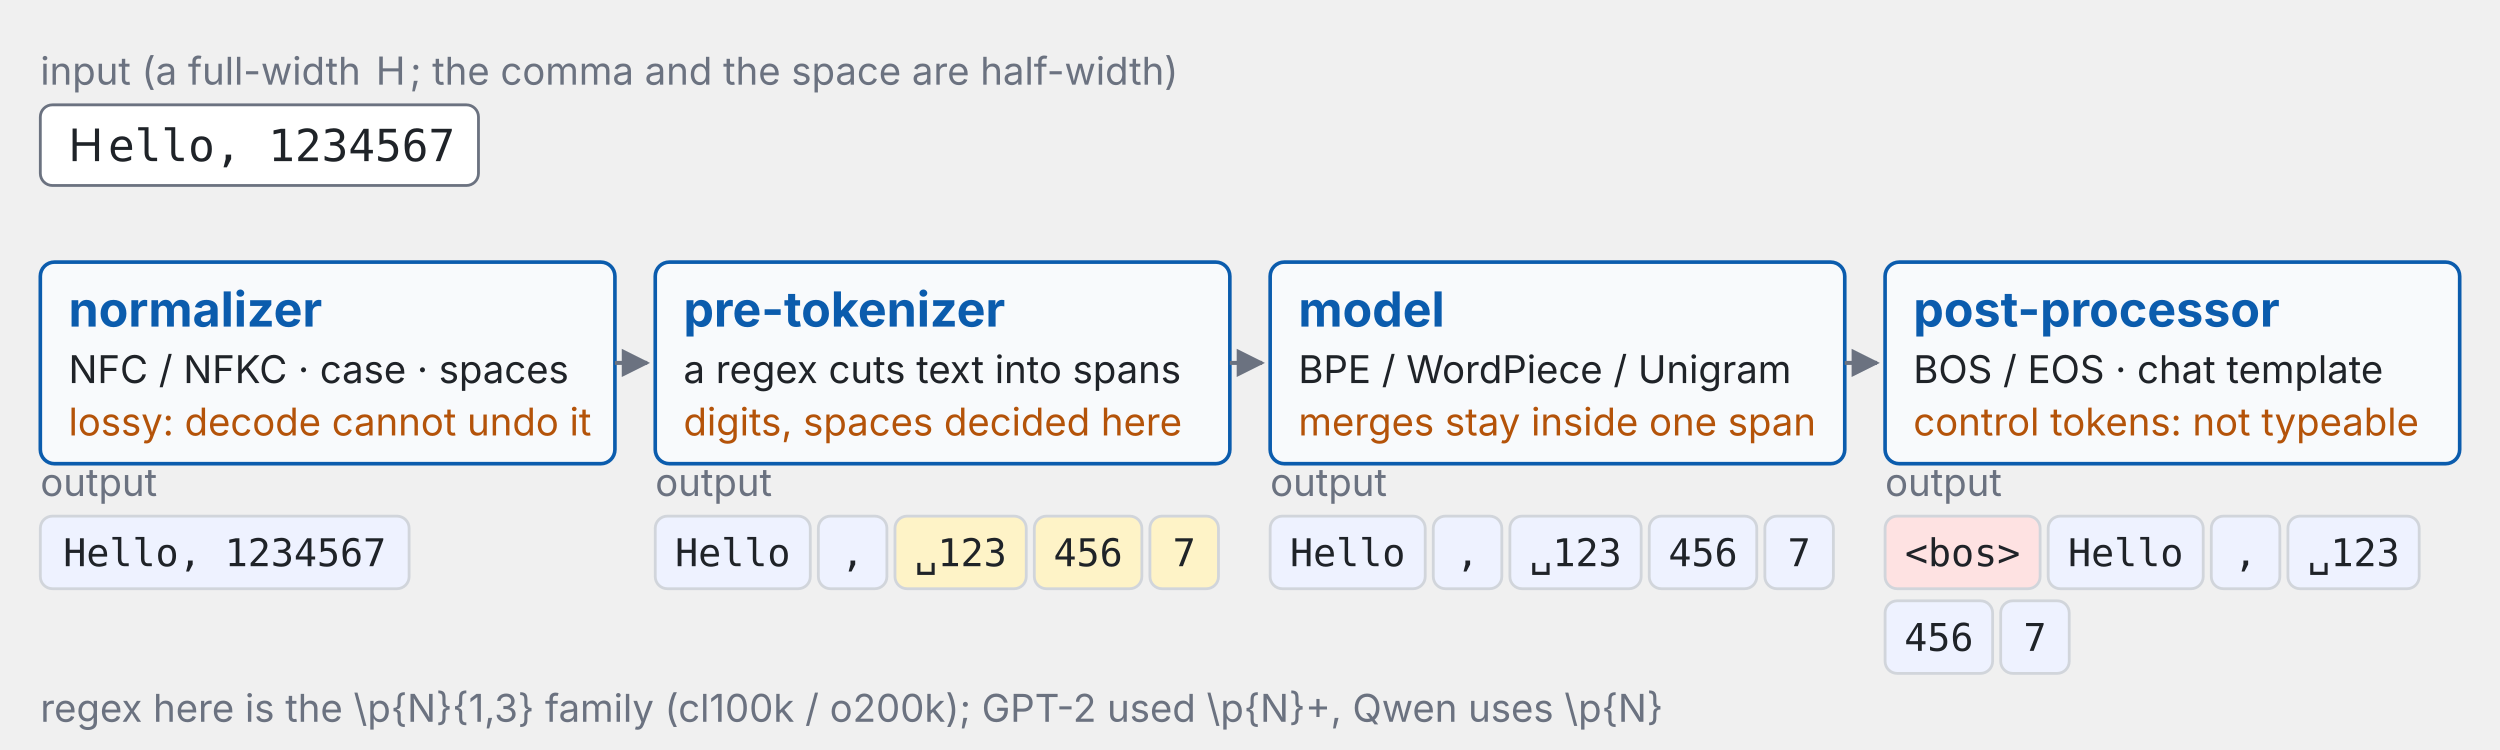
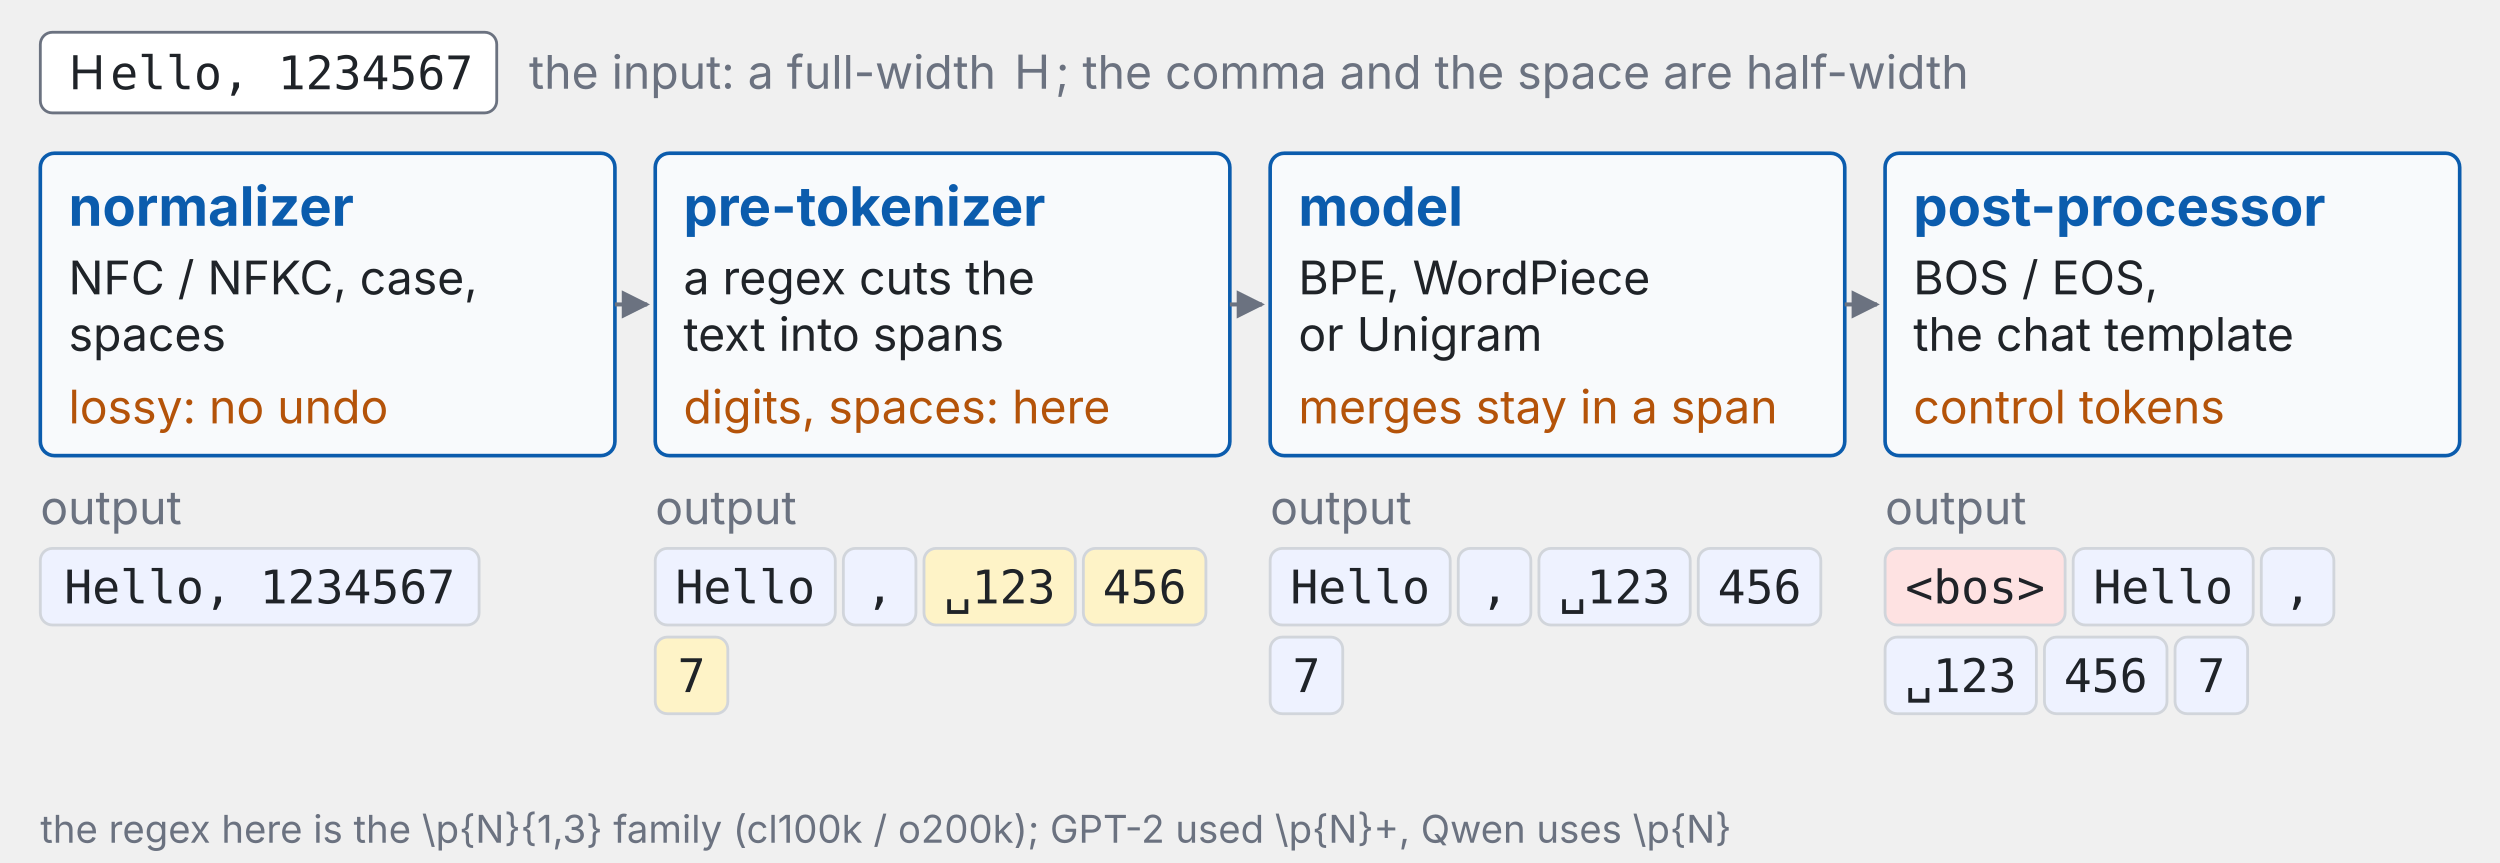
- <svg xmlns="http://www.w3.org/2000/svg" viewBox="0 0 1240 372" width="100%" font-family="-apple-system,BlinkMacSystemFont,Segoe UI,Helvetica Neue,PingFang TC,Noto Sans TC,sans-serif">
+ <svg xmlns="http://www.w3.org/2000/svg" viewBox="0 0 1240 428" width="100%" font-family="-apple-system,BlinkMacSystemFont,Segoe UI,Helvetica Neue,PingFang TC,Noto Sans TC,sans-serif">
  <defs>
    <marker id="ah-pipeline" viewBox="0 0 10 10" refX="9" refY="5" markerWidth="7" markerHeight="7" orient="auto-start-reverse">
      <path d="M0,0 L10,5 L0,10 z" fill="#6b7280" />
    </marker>
  </defs>
-   <text x="20" y="42" font-size="19" fill="#6b7280" text-anchor="start" font-weight="400">input (a full-width Ｈ; the comma and the space are half-width)</text>
-   <rect x="20" y="52" width="217.32" height="40" rx="6" fill="#fff" stroke="#6b7280" stroke-width="1.4" />
-   <text x="128.66" y="79.92" font-size="22" fill="#1f2328" text-anchor="middle" font-weight="400" font-family="SF Mono,Menlo,Consolas,monospace">Ｈello, 1234567</text>
-   <rect x="20" y="130" width="285" height="100" rx="7" fill="#f8fafc" stroke="#0b5cad" stroke-width="1.8" />
-   <text x="34" y="162" font-size="24" fill="#0b5cad" text-anchor="start" font-weight="700">normalizer</text>
-   <text x="34" y="190" font-size="19" fill="#1f2328" text-anchor="start" font-weight="400">NFC / NFKC · case · spaces</text>
-   <text x="34" y="216" font-size="19" fill="#b45309" text-anchor="start" font-weight="400">lossy: decode cannot undo it</text>
-   <line x1="305" y1="180" x2="321" y2="180" stroke="#6b7280" stroke-width="2" marker-end="url(#ah-pipeline)" />
-   <text x="20" y="246" font-size="19" fill="#6b7280" text-anchor="start" font-weight="400">output</text>
-   <rect x="20" y="256" width="182.92" height="36" rx="6" fill="#eef2ff" stroke="#d1d5db" stroke-width="1.4" />
-   <text x="111.46" y="280.84" font-size="19" fill="#1f2328" text-anchor="middle" font-weight="400" font-family="SF Mono,Menlo,Consolas,monospace">Hello, 1234567</text>
+   <rect x="20" y="16" width="226.38" height="40" rx="6" fill="#fff" stroke="#6b7280" stroke-width="1.4" />
+   <text x="133.19" y="44.28" font-size="23" fill="#1f2328" text-anchor="middle" font-weight="400" font-family="SF Mono,Menlo,Consolas,monospace">Ｈello, 1234567</text>
+   <text x="262.38" y="44" font-size="23" fill="#6b7280" text-anchor="start" font-weight="400">the input: a full-width Ｈ; the comma and the space are half-width</text>
+   <rect x="20" y="76" width="285" height="150" rx="7" fill="#f8fafc" stroke="#0b5cad" stroke-width="1.8" />
+   <text x="34" y="112" font-size="27" fill="#0b5cad" text-anchor="start" font-weight="700">normalizer</text>
+   <text x="34" y="146" font-size="23" fill="#1f2328" text-anchor="start" font-weight="400">NFC / NFKC, case,</text>
+   <text x="34" y="174" font-size="23" fill="#1f2328" text-anchor="start" font-weight="400">spaces</text>
+   <text x="34" y="210" font-size="23" fill="#b45309" text-anchor="start" font-weight="400">lossy: no undo</text>
+   <line x1="305" y1="151" x2="321" y2="151" stroke="#6b7280" stroke-width="2" marker-end="url(#ah-pipeline)" />
+   <text x="20" y="260" font-size="23" fill="#6b7280" text-anchor="start" font-weight="400">output</text>
+   <rect x="20" y="272" width="217.64" height="38" rx="6" fill="#eef2ff" stroke="#d1d5db" stroke-width="1.4" />
+   <text x="128.82" y="299.28" font-size="23" fill="#1f2328" text-anchor="middle" font-weight="400" font-family="SF Mono,Menlo,Consolas,monospace">Hello, 1234567</text>
  <g class="fragment" data-fragment-index="2">
-     <rect x="325" y="130" width="285" height="100" rx="7" fill="#f8fafc" stroke="#0b5cad" stroke-width="1.8" />
-     <text x="339" y="162" font-size="24" fill="#0b5cad" text-anchor="start" font-weight="700">pre-tokenizer</text>
-     <text x="339" y="190" font-size="19" fill="#1f2328" text-anchor="start" font-weight="400">a regex cuts text into spans</text>
-     <text x="339" y="216" font-size="19" fill="#b45309" text-anchor="start" font-weight="400">digits, spaces decided here</text>
-     <line x1="610" y1="180" x2="626" y2="180" stroke="#6b7280" stroke-width="2" marker-end="url(#ah-pipeline)" />
-     <text x="325" y="246" font-size="19" fill="#6b7280" text-anchor="start" font-weight="400">output</text>
-     <rect x="325" y="256" width="76.9" height="36" rx="6" fill="#eef2ff" stroke="#d1d5db" stroke-width="1.4" />
-     <text x="363.45" y="280.84" font-size="19" fill="#1f2328" text-anchor="middle" font-weight="400" font-family="SF Mono,Menlo,Consolas,monospace">Hello</text>
-     <rect x="405.9" y="256" width="34" height="36" rx="6" fill="#eef2ff" stroke="#d1d5db" stroke-width="1.4" />
-     <text x="422.9" y="280.84" font-size="19" fill="#1f2328" text-anchor="middle" font-weight="400" font-family="SF Mono,Menlo,Consolas,monospace">,</text>
-     <rect x="443.9" y="256" width="65.12" height="36" rx="6" fill="#fef3c7" stroke="#d1d5db" stroke-width="1.4" />
-     <text x="476.46" y="280.84" font-size="19" fill="#1f2328" text-anchor="middle" font-weight="400" font-family="SF Mono,Menlo,Consolas,monospace">␣123</text>
-     <rect x="513.02" y="256" width="53.34" height="36" rx="6" fill="#fef3c7" stroke="#d1d5db" stroke-width="1.4" />
-     <text x="539.69" y="280.84" font-size="19" fill="#1f2328" text-anchor="middle" font-weight="400" font-family="SF Mono,Menlo,Consolas,monospace">456</text>
-     <rect x="570.36" y="256" width="34" height="36" rx="6" fill="#fef3c7" stroke="#d1d5db" stroke-width="1.4" />
-     <text x="587.36" y="280.84" font-size="19" fill="#1f2328" text-anchor="middle" font-weight="400" font-family="SF Mono,Menlo,Consolas,monospace">7</text>
+     <rect x="325" y="76" width="285" height="150" rx="7" fill="#f8fafc" stroke="#0b5cad" stroke-width="1.8" />
+     <text x="339" y="112" font-size="27" fill="#0b5cad" text-anchor="start" font-weight="700">pre-tokenizer</text>
+     <text x="339" y="146" font-size="23" fill="#1f2328" text-anchor="start" font-weight="400">a regex cuts the</text>
+     <text x="339" y="174" font-size="23" fill="#1f2328" text-anchor="start" font-weight="400">text into spans</text>
+     <text x="339" y="210" font-size="23" fill="#b45309" text-anchor="start" font-weight="400">digits, spaces: here</text>
+     <line x1="610" y1="151" x2="626" y2="151" stroke="#6b7280" stroke-width="2" marker-end="url(#ah-pipeline)" />
+     <text x="325" y="260" font-size="23" fill="#6b7280" text-anchor="start" font-weight="400">output</text>
+     <rect x="325" y="272" width="89.3" height="38" rx="6" fill="#eef2ff" stroke="#d1d5db" stroke-width="1.4" />
+     <text x="369.65" y="299.28" font-size="23" fill="#1f2328" text-anchor="middle" font-weight="400" font-family="SF Mono,Menlo,Consolas,monospace">Hello</text>
+     <rect x="418.3" y="272" width="36" height="38" rx="6" fill="#eef2ff" stroke="#d1d5db" stroke-width="1.4" />
+     <text x="436.3" y="299.28" font-size="23" fill="#1f2328" text-anchor="middle" font-weight="400" font-family="SF Mono,Menlo,Consolas,monospace">,</text>
+     <rect x="458.3" y="272" width="75.04" height="38" rx="6" fill="#fef3c7" stroke="#d1d5db" stroke-width="1.4" />
+     <text x="495.82" y="299.28" font-size="23" fill="#1f2328" text-anchor="middle" font-weight="400" font-family="SF Mono,Menlo,Consolas,monospace">␣123</text>
+     <rect x="537.34" y="272" width="60.78" height="38" rx="6" fill="#fef3c7" stroke="#d1d5db" stroke-width="1.4" />
+     <text x="567.73" y="299.28" font-size="23" fill="#1f2328" text-anchor="middle" font-weight="400" font-family="SF Mono,Menlo,Consolas,monospace">456</text>
+     <rect x="325" y="316" width="36" height="38" rx="6" fill="#fef3c7" stroke="#d1d5db" stroke-width="1.4" />
+     <text x="343" y="343.28" font-size="23" fill="#1f2328" text-anchor="middle" font-weight="400" font-family="SF Mono,Menlo,Consolas,monospace">7</text>
  </g>
  <g class="fragment" data-fragment-index="3">
-     <rect x="630" y="130" width="285" height="100" rx="7" fill="#f8fafc" stroke="#0b5cad" stroke-width="1.8" />
-     <text x="644" y="162" font-size="24" fill="#0b5cad" text-anchor="start" font-weight="700">model</text>
-     <text x="644" y="190" font-size="19" fill="#1f2328" text-anchor="start" font-weight="400">BPE / WordPiece / Unigram</text>
-     <text x="644" y="216" font-size="19" fill="#b45309" text-anchor="start" font-weight="400">merges stay inside one span</text>
-     <line x1="915" y1="180" x2="931" y2="180" stroke="#6b7280" stroke-width="2" marker-end="url(#ah-pipeline)" />
-     <text x="630" y="246" font-size="19" fill="#6b7280" text-anchor="start" font-weight="400">output</text>
-     <rect x="630" y="256" width="76.9" height="36" rx="6" fill="#eef2ff" stroke="#d1d5db" stroke-width="1.4" />
-     <text x="668.45" y="280.84" font-size="19" fill="#1f2328" text-anchor="middle" font-weight="400" font-family="SF Mono,Menlo,Consolas,monospace">Hello</text>
-     <rect x="710.9" y="256" width="34" height="36" rx="6" fill="#eef2ff" stroke="#d1d5db" stroke-width="1.4" />
-     <text x="727.9" y="280.84" font-size="19" fill="#1f2328" text-anchor="middle" font-weight="400" font-family="SF Mono,Menlo,Consolas,monospace">,</text>
-     <rect x="748.9" y="256" width="65.12" height="36" rx="6" fill="#eef2ff" stroke="#d1d5db" stroke-width="1.4" />
-     <text x="781.46" y="280.84" font-size="19" fill="#1f2328" text-anchor="middle" font-weight="400" font-family="SF Mono,Menlo,Consolas,monospace">␣123</text>
-     <rect x="818.02" y="256" width="53.34" height="36" rx="6" fill="#eef2ff" stroke="#d1d5db" stroke-width="1.4" />
-     <text x="844.69" y="280.84" font-size="19" fill="#1f2328" text-anchor="middle" font-weight="400" font-family="SF Mono,Menlo,Consolas,monospace">456</text>
-     <rect x="875.36" y="256" width="34" height="36" rx="6" fill="#eef2ff" stroke="#d1d5db" stroke-width="1.4" />
-     <text x="892.36" y="280.84" font-size="19" fill="#1f2328" text-anchor="middle" font-weight="400" font-family="SF Mono,Menlo,Consolas,monospace">7</text>
+     <rect x="630" y="76" width="285" height="150" rx="7" fill="#f8fafc" stroke="#0b5cad" stroke-width="1.8" />
+     <text x="644" y="112" font-size="27" fill="#0b5cad" text-anchor="start" font-weight="700">model</text>
+     <text x="644" y="146" font-size="23" fill="#1f2328" text-anchor="start" font-weight="400">BPE, WordPiece</text>
+     <text x="644" y="174" font-size="23" fill="#1f2328" text-anchor="start" font-weight="400">or Unigram</text>
+     <text x="644" y="210" font-size="23" fill="#b45309" text-anchor="start" font-weight="400">merges stay in a span</text>
+     <line x1="915" y1="151" x2="931" y2="151" stroke="#6b7280" stroke-width="2" marker-end="url(#ah-pipeline)" />
+     <text x="630" y="260" font-size="23" fill="#6b7280" text-anchor="start" font-weight="400">output</text>
+     <rect x="630" y="272" width="89.3" height="38" rx="6" fill="#eef2ff" stroke="#d1d5db" stroke-width="1.4" />
+     <text x="674.65" y="299.28" font-size="23" fill="#1f2328" text-anchor="middle" font-weight="400" font-family="SF Mono,Menlo,Consolas,monospace">Hello</text>
+     <rect x="723.3" y="272" width="36" height="38" rx="6" fill="#eef2ff" stroke="#d1d5db" stroke-width="1.4" />
+     <text x="741.3" y="299.28" font-size="23" fill="#1f2328" text-anchor="middle" font-weight="400" font-family="SF Mono,Menlo,Consolas,monospace">,</text>
+     <rect x="763.3" y="272" width="75.04" height="38" rx="6" fill="#eef2ff" stroke="#d1d5db" stroke-width="1.4" />
+     <text x="800.82" y="299.28" font-size="23" fill="#1f2328" text-anchor="middle" font-weight="400" font-family="SF Mono,Menlo,Consolas,monospace">␣123</text>
+     <rect x="842.34" y="272" width="60.78" height="38" rx="6" fill="#eef2ff" stroke="#d1d5db" stroke-width="1.4" />
+     <text x="872.73" y="299.28" font-size="23" fill="#1f2328" text-anchor="middle" font-weight="400" font-family="SF Mono,Menlo,Consolas,monospace">456</text>
+     <rect x="630" y="316" width="36" height="38" rx="6" fill="#eef2ff" stroke="#d1d5db" stroke-width="1.4" />
+     <text x="648" y="343.28" font-size="23" fill="#1f2328" text-anchor="middle" font-weight="400" font-family="SF Mono,Menlo,Consolas,monospace">7</text>
  </g>
  <g class="fragment" data-fragment-index="4">
-     <rect x="935" y="130" width="285" height="100" rx="7" fill="#f8fafc" stroke="#0b5cad" stroke-width="1.8" />
-     <text x="949" y="162" font-size="24" fill="#0b5cad" text-anchor="start" font-weight="700">post-processor</text>
-     <text x="949" y="190" font-size="19" fill="#1f2328" text-anchor="start" font-weight="400">BOS / EOS · chat template</text>
-     <text x="949" y="216" font-size="19" fill="#b45309" text-anchor="start" font-weight="400">control tokens: not typeable</text>
-     <text x="935" y="246" font-size="19" fill="#6b7280" text-anchor="start" font-weight="400">output</text>
-     <rect x="935" y="256" width="76.9" height="36" rx="6" fill="#fee2e2" stroke="#d1d5db" stroke-width="1.4" />
-     <text x="973.45" y="280.84" font-size="19" fill="#1f2328" text-anchor="middle" font-weight="400" font-family="SF Mono,Menlo,Consolas,monospace">&lt;bos&gt;</text>
-     <rect x="1015.9" y="256" width="76.9" height="36" rx="6" fill="#eef2ff" stroke="#d1d5db" stroke-width="1.4" />
-     <text x="1054.35" y="280.84" font-size="19" fill="#1f2328" text-anchor="middle" font-weight="400" font-family="SF Mono,Menlo,Consolas,monospace">Hello</text>
-     <rect x="1096.8" y="256" width="34" height="36" rx="6" fill="#eef2ff" stroke="#d1d5db" stroke-width="1.4" />
-     <text x="1113.8" y="280.84" font-size="19" fill="#1f2328" text-anchor="middle" font-weight="400" font-family="SF Mono,Menlo,Consolas,monospace">,</text>
-     <rect x="1134.8" y="256" width="65.12" height="36" rx="6" fill="#eef2ff" stroke="#d1d5db" stroke-width="1.4" />
-     <text x="1167.36" y="280.84" font-size="19" fill="#1f2328" text-anchor="middle" font-weight="400" font-family="SF Mono,Menlo,Consolas,monospace">␣123</text>
-     <rect x="935" y="298" width="53.34" height="36" rx="6" fill="#eef2ff" stroke="#d1d5db" stroke-width="1.4" />
-     <text x="961.67" y="322.84" font-size="19" fill="#1f2328" text-anchor="middle" font-weight="400" font-family="SF Mono,Menlo,Consolas,monospace">456</text>
-     <rect x="992.34" y="298" width="34" height="36" rx="6" fill="#eef2ff" stroke="#d1d5db" stroke-width="1.4" />
-     <text x="1009.34" y="322.84" font-size="19" fill="#1f2328" text-anchor="middle" font-weight="400" font-family="SF Mono,Menlo,Consolas,monospace">7</text>
+     <rect x="935" y="76" width="285" height="150" rx="7" fill="#f8fafc" stroke="#0b5cad" stroke-width="1.8" />
+     <text x="949" y="112" font-size="27" fill="#0b5cad" text-anchor="start" font-weight="700">post-processor</text>
+     <text x="949" y="146" font-size="23" fill="#1f2328" text-anchor="start" font-weight="400">BOS / EOS,</text>
+     <text x="949" y="174" font-size="23" fill="#1f2328" text-anchor="start" font-weight="400">the chat template</text>
+     <text x="949" y="210" font-size="23" fill="#b45309" text-anchor="start" font-weight="400">control tokens</text>
+     <text x="935" y="260" font-size="23" fill="#6b7280" text-anchor="start" font-weight="400">output</text>
+     <rect x="935" y="272" width="89.3" height="38" rx="6" fill="#fee2e2" stroke="#d1d5db" stroke-width="1.4" />
+     <text x="979.65" y="299.28" font-size="23" fill="#1f2328" text-anchor="middle" font-weight="400" font-family="SF Mono,Menlo,Consolas,monospace">&lt;bos&gt;</text>
+     <rect x="1028.3" y="272" width="89.3" height="38" rx="6" fill="#eef2ff" stroke="#d1d5db" stroke-width="1.4" />
+     <text x="1072.95" y="299.28" font-size="23" fill="#1f2328" text-anchor="middle" font-weight="400" font-family="SF Mono,Menlo,Consolas,monospace">Hello</text>
+     <rect x="1121.6" y="272" width="36" height="38" rx="6" fill="#eef2ff" stroke="#d1d5db" stroke-width="1.4" />
+     <text x="1139.6" y="299.28" font-size="23" fill="#1f2328" text-anchor="middle" font-weight="400" font-family="SF Mono,Menlo,Consolas,monospace">,</text>
+     <rect x="935" y="316" width="75.04" height="38" rx="6" fill="#eef2ff" stroke="#d1d5db" stroke-width="1.4" />
+     <text x="972.52" y="343.28" font-size="23" fill="#1f2328" text-anchor="middle" font-weight="400" font-family="SF Mono,Menlo,Consolas,monospace">␣123</text>
+     <rect x="1014.04" y="316" width="60.78" height="38" rx="6" fill="#eef2ff" stroke="#d1d5db" stroke-width="1.4" />
+     <text x="1044.43" y="343.28" font-size="23" fill="#1f2328" text-anchor="middle" font-weight="400" font-family="SF Mono,Menlo,Consolas,monospace">456</text>
+     <rect x="1078.82" y="316" width="36" height="38" rx="6" fill="#eef2ff" stroke="#d1d5db" stroke-width="1.4" />
+     <text x="1096.82" y="343.28" font-size="23" fill="#1f2328" text-anchor="middle" font-weight="400" font-family="SF Mono,Menlo,Consolas,monospace">7</text>
  </g>
-   <text x="20" y="358" font-size="19" fill="#6b7280" text-anchor="start" font-weight="400">regex here is the \p{N}{1,3} family (cl100k / o200k); GPT-2 used \p{N}+, Qwen uses \p{N}</text>
+   <text x="20" y="418" font-size="19" fill="#6b7280" text-anchor="start" font-weight="400">the regex here is the \p{N}{1,3} family (cl100k / o200k); GPT-2 used \p{N}+, Qwen uses \p{N}</text>
</svg>
